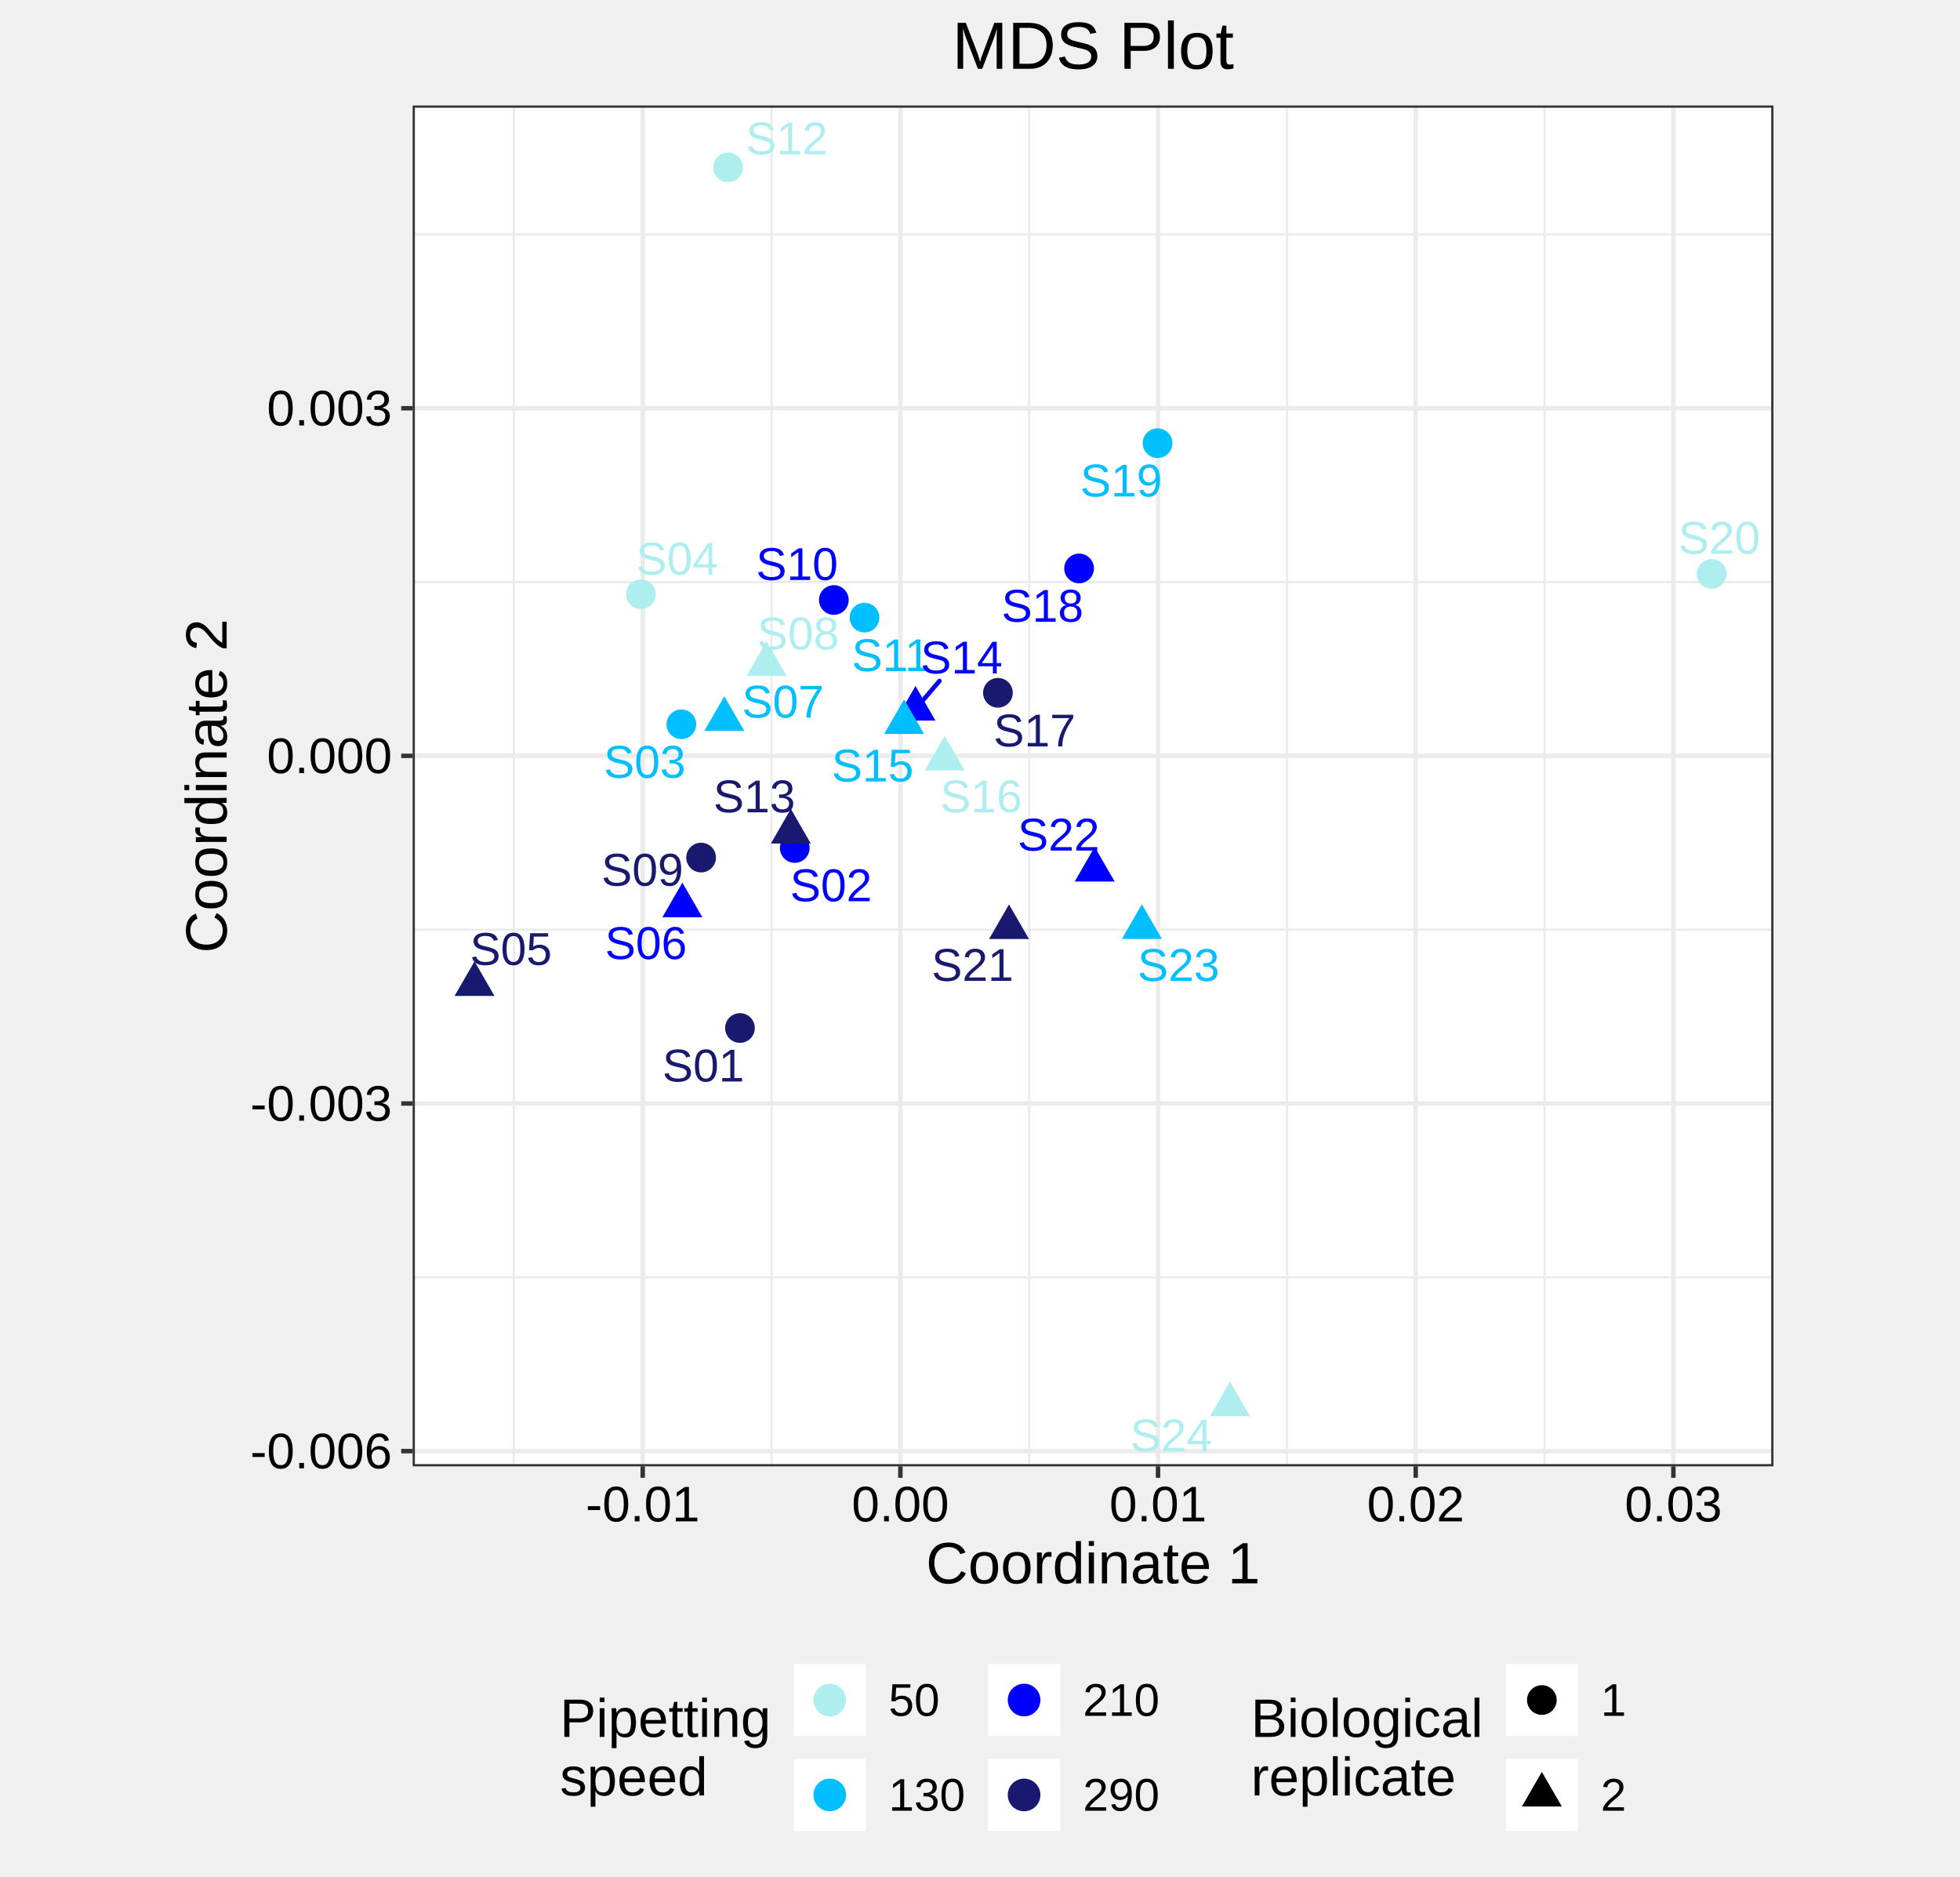
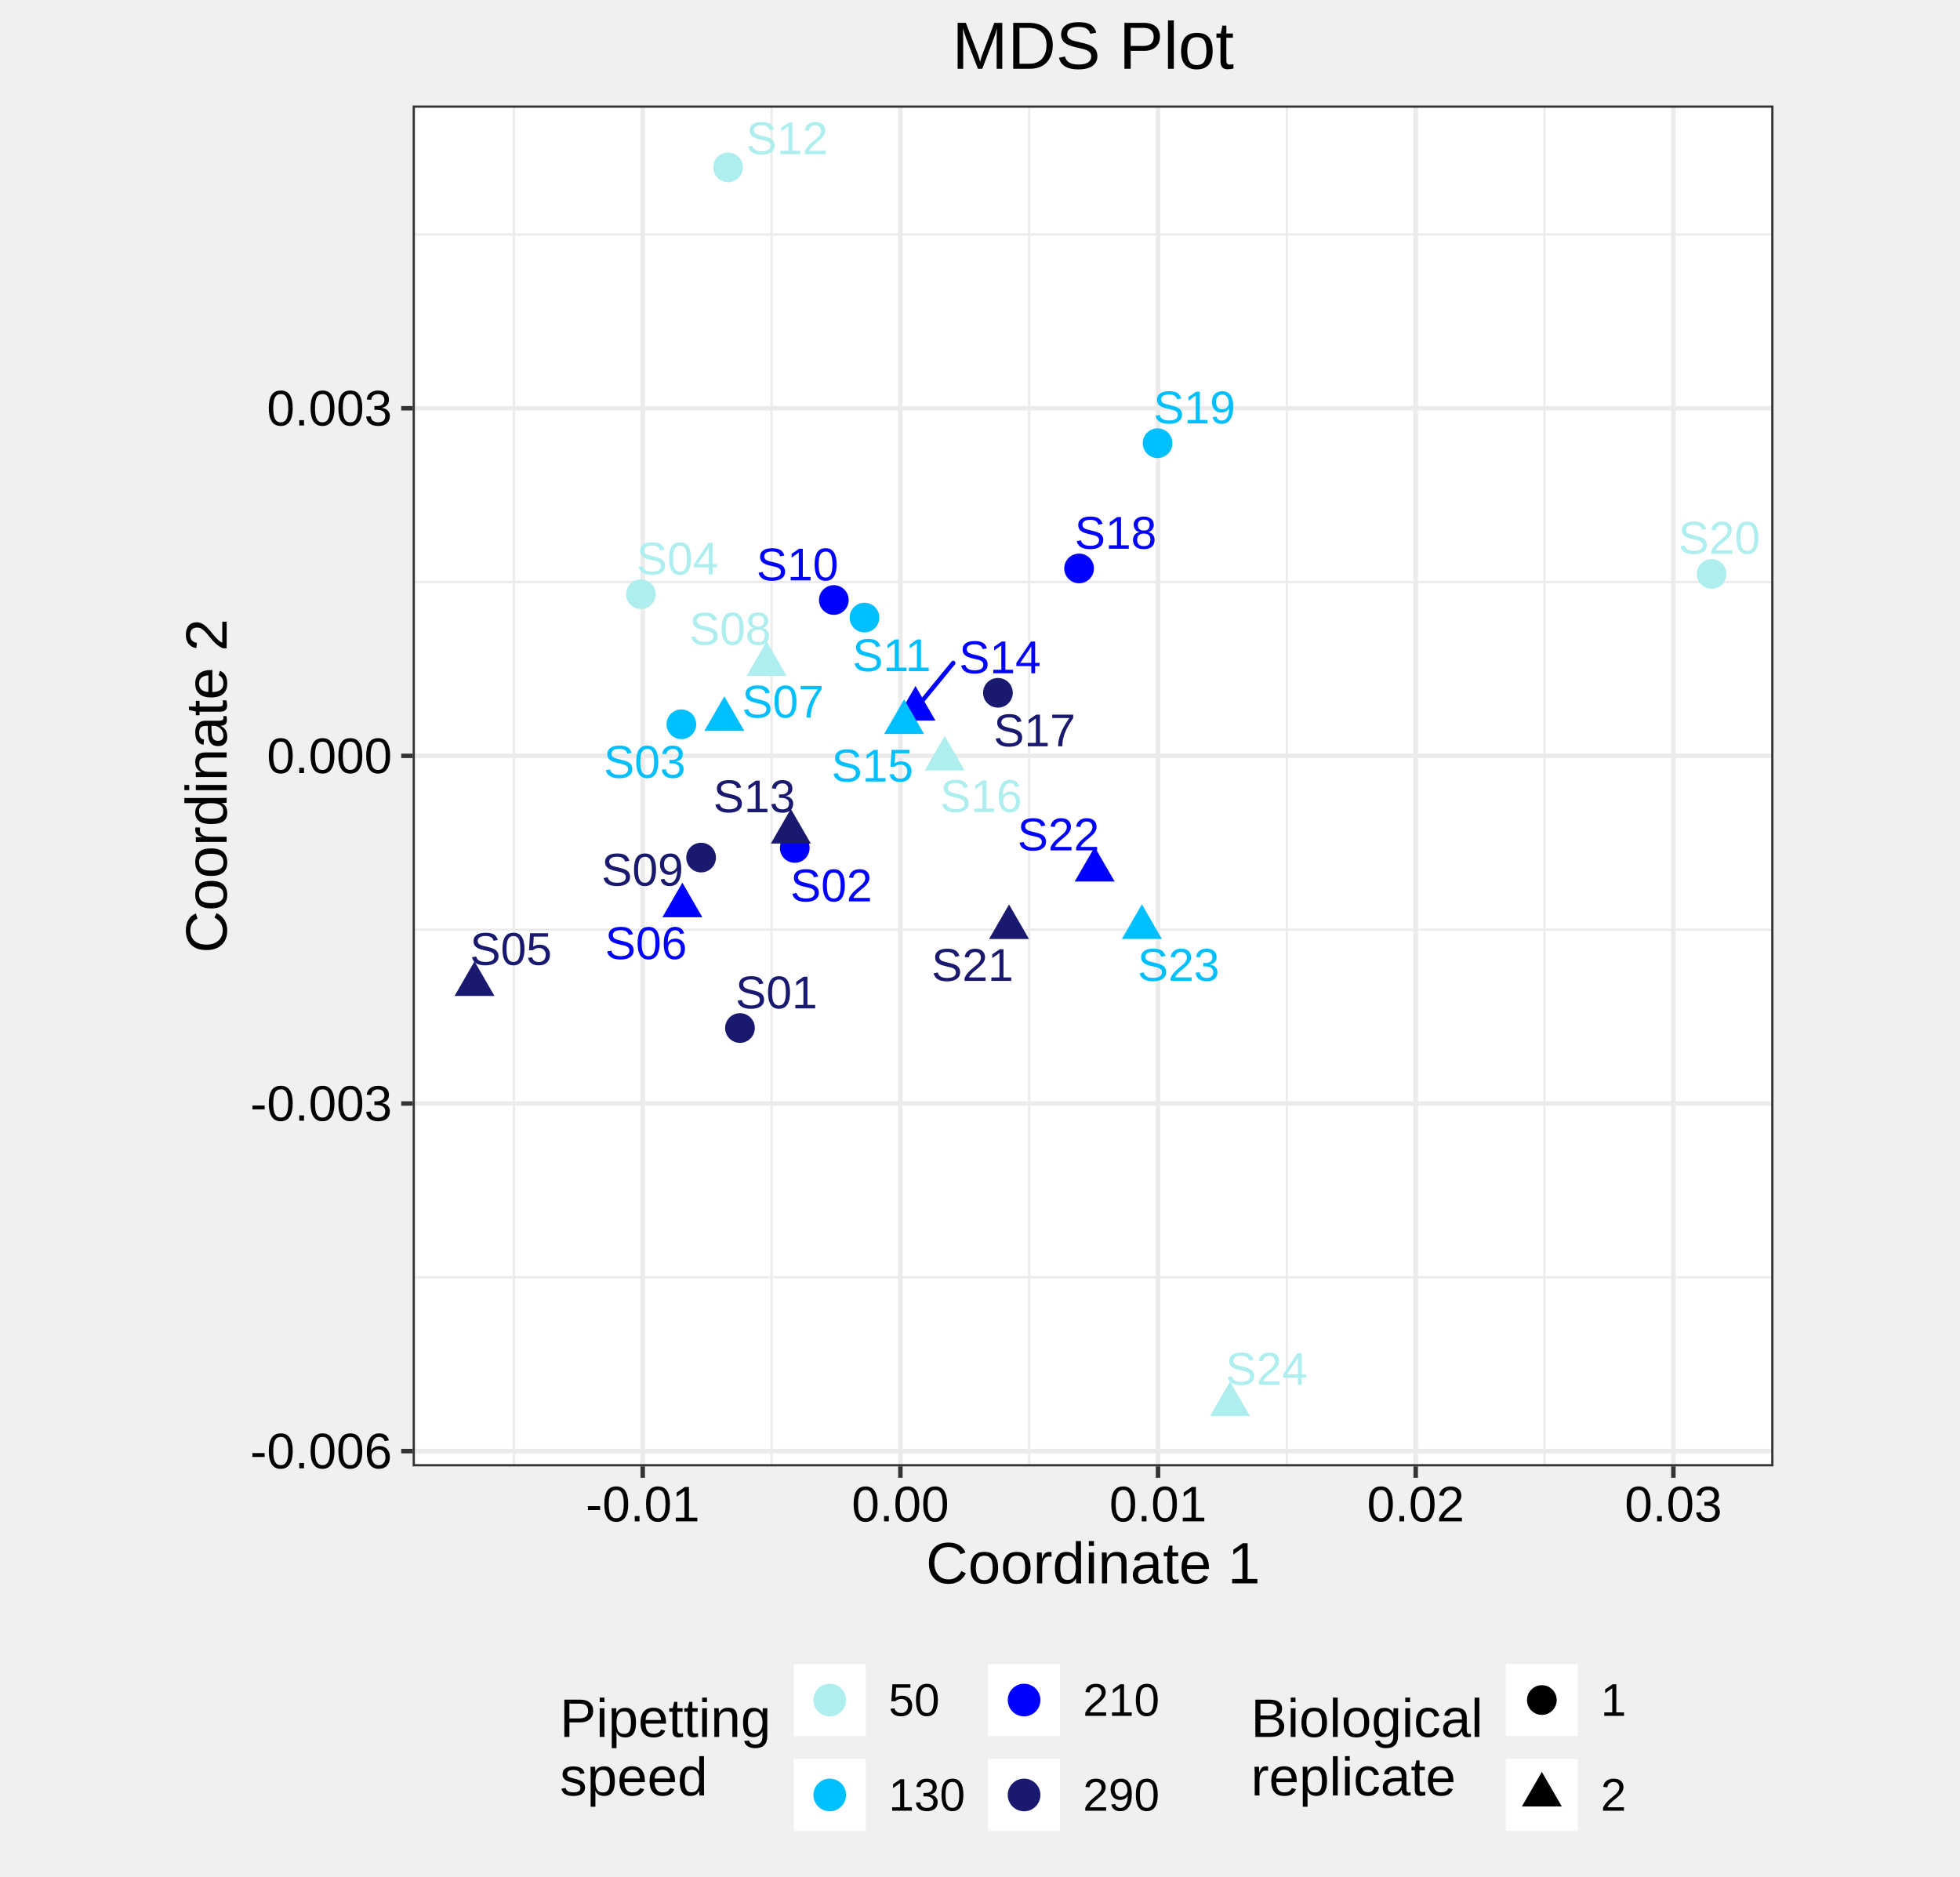
<svg xmlns="http://www.w3.org/2000/svg" class="svglite" width="470.00pt" height="450.00pt" viewBox="0 0 470.00 450.00">
  <defs>
    <style type="text/css">
    .svglite line, .svglite polyline, .svglite polygon, .svglite path, .svglite rect, .svglite circle {
      fill: none;
      stroke: #000000;
      stroke-linecap: round;
      stroke-linejoin: round;
      stroke-miterlimit: 10.00;
    }
    .svglite text {
      white-space: pre;
    }
  </style>
  </defs>
  <rect width="100%" height="100%" style="stroke: none; fill: none;" />
  <defs>
    <clipPath id="cpMC4wMHw0NzAuMDB8MC4wMHw0NTAuMDA=">
      <rect x="0.00" y="0.00" width="470.00" height="450.00" />
    </clipPath>
  </defs>
  <g clip-path="url(#cpMC4wMHw0NzAuMDB8MC4wMHw0NTAuMDA=)">
</g>
  <defs>
    <clipPath id="cpMzkuMjV8NDMwLjc1fDAuMDB8NDUwLjAw">
      <rect x="39.25" y="0.00" width="391.51" height="450.00" />
    </clipPath>
  </defs>
  <g clip-path="url(#cpMzkuMjV8NDMwLjc1fDAuMDB8NDUwLjAw)">
    <rect x="39.25" y="0.00" width="391.51" height="450.00" style="stroke-width: 1.07; stroke: none;" />
  </g>
  <g clip-path="url(#cpMC4wMHw0NzAuMDB8MC4wMHw0NTAuMDA=)">
</g>
  <defs>
    <clipPath id="cpOTguOTV8NDI1LjI3fDI1LjI5fDM1MS42MQ==">
      <rect x="98.95" y="25.29" width="326.32" height="326.32" />
    </clipPath>
  </defs>
  <g clip-path="url(#cpOTguOTV8NDI1LjI3fDI1LjI5fDM1MS42MQ==)">
    <rect x="98.95" y="25.29" width="326.32" height="326.32" style="stroke-width: 1.07; stroke: none; fill: #FFFFFF;" />
    <polyline points="98.95,306.27 425.27,306.27 " style="stroke-width: 0.53; stroke: #EBEBEB; stroke-linecap: butt;" />
    <polyline points="98.95,222.92 425.27,222.92 " style="stroke-width: 0.53; stroke: #EBEBEB; stroke-linecap: butt;" />
    <polyline points="98.95,139.57 425.27,139.57 " style="stroke-width: 0.53; stroke: #EBEBEB; stroke-linecap: butt;" />
    <polyline points="98.95,56.22 425.27,56.22 " style="stroke-width: 0.53; stroke: #EBEBEB; stroke-linecap: butt;" />
    <polyline points="123.23,351.61 123.23,25.29 " style="stroke-width: 0.53; stroke: #EBEBEB; stroke-linecap: butt;" />
    <polyline points="185.02,351.61 185.02,25.29 " style="stroke-width: 0.53; stroke: #EBEBEB; stroke-linecap: butt;" />
    <polyline points="246.80,351.61 246.80,25.29 " style="stroke-width: 0.53; stroke: #EBEBEB; stroke-linecap: butt;" />
    <polyline points="308.59,351.61 308.59,25.29 " style="stroke-width: 0.53; stroke: #EBEBEB; stroke-linecap: butt;" />
    <polyline points="370.37,351.61 370.37,25.29 " style="stroke-width: 0.53; stroke: #EBEBEB; stroke-linecap: butt;" />
    <polyline points="98.95,347.95 425.27,347.95 " style="stroke-width: 1.07; stroke: #EBEBEB; stroke-linecap: butt;" />
    <polyline points="98.95,264.60 425.27,264.60 " style="stroke-width: 1.07; stroke: #EBEBEB; stroke-linecap: butt;" />
    <polyline points="98.95,181.24 425.27,181.24 " style="stroke-width: 1.07; stroke: #EBEBEB; stroke-linecap: butt;" />
    <polyline points="98.95,97.89 425.27,97.89 " style="stroke-width: 1.07; stroke: #EBEBEB; stroke-linecap: butt;" />
    <polyline points="154.12,351.61 154.12,25.29 " style="stroke-width: 1.07; stroke: #EBEBEB; stroke-linecap: butt;" />
    <polyline points="215.91,351.61 215.91,25.29 " style="stroke-width: 1.07; stroke: #EBEBEB; stroke-linecap: butt;" />
    <polyline points="277.69,351.61 277.69,25.29 " style="stroke-width: 1.07; stroke: #EBEBEB; stroke-linecap: butt;" />
    <polyline points="339.48,351.61 339.48,25.29 " style="stroke-width: 1.07; stroke: #EBEBEB; stroke-linecap: butt;" />
    <polyline points="401.27,351.61 401.27,25.29 " style="stroke-width: 1.07; stroke: #EBEBEB; stroke-linecap: butt;" />
    <circle cx="177.44" cy="246.50" r="1.95" style="stroke-width: 0.71; stroke: none; fill: #191970;" />
    <circle cx="190.58" cy="203.33" r="1.95" style="stroke-width: 0.71; stroke: none; fill: #0000FF;" />
    <circle cx="163.39" cy="173.67" r="1.95" style="stroke-width: 0.71; stroke: none; fill: #00BFFF;" />
    <circle cx="153.68" cy="142.48" r="1.95" style="stroke-width: 0.71; stroke: none; fill: #AFEEEE;" />
    <polygon points="113.79,233.00 116.42,237.56 111.15,237.56 " style="stroke-width: 0.71; stroke: none; fill: #191970;" />
    <polygon points="163.63,214.13 166.26,218.69 160.99,218.69 " style="stroke-width: 0.71; stroke: none; fill: #0000FF;" />
    <polygon points="173.69,169.44 176.32,174.00 171.06,174.00 " style="stroke-width: 0.71; stroke: none; fill: #00BFFF;" />
    <polygon points="183.84,156.26 186.47,160.82 181.21,160.82 " style="stroke-width: 0.71; stroke: none; fill: #AFEEEE;" />
    <circle cx="168.12" cy="205.63" r="1.95" style="stroke-width: 0.71; stroke: none; fill: #191970;" />
    <circle cx="199.95" cy="143.87" r="1.95" style="stroke-width: 0.71; stroke: none; fill: #0000FF;" />
    <circle cx="207.30" cy="148.09" r="1.95" style="stroke-width: 0.71; stroke: none; fill: #00BFFF;" />
    <circle cx="174.59" cy="40.13" r="1.95" style="stroke-width: 0.71; stroke: none; fill: #AFEEEE;" />
    <polygon points="189.64,196.45 192.27,201.01 187.01,201.01 " style="stroke-width: 0.71; stroke: none; fill: #191970;" />
    <polygon points="219.53,166.98 222.16,171.54 216.89,171.54 " style="stroke-width: 0.71; stroke: none; fill: #0000FF;" />
    <polygon points="216.80,170.19 219.43,174.75 214.17,174.75 " style="stroke-width: 0.71; stroke: none; fill: #00BFFF;" />
    <polygon points="226.53,178.93 229.17,183.49 223.90,183.49 " style="stroke-width: 0.71; stroke: none; fill: #AFEEEE;" />
    <circle cx="239.30" cy="166.12" r="1.95" style="stroke-width: 0.71; stroke: none; fill: #191970;" />
    <circle cx="258.76" cy="136.30" r="1.95" style="stroke-width: 0.71; stroke: none; fill: #0000FF;" />
    <circle cx="277.58" cy="106.27" r="1.95" style="stroke-width: 0.71; stroke: none; fill: #00BFFF;" />
    <circle cx="410.44" cy="137.62" r="1.95" style="stroke-width: 0.71; stroke: none; fill: #AFEEEE;" />
    <polygon points="241.96,219.36 244.59,223.92 239.33,223.92 " style="stroke-width: 0.71; stroke: none; fill: #191970;" />
    <polygon points="262.50,205.57 265.13,210.13 259.87,210.13 " style="stroke-width: 0.71; stroke: none; fill: #0000FF;" />
    <polygon points="273.82,219.32 276.45,223.88 271.19,223.88 " style="stroke-width: 0.71; stroke: none; fill: #00BFFF;" />
    <polygon points="294.95,333.74 297.58,338.30 292.31,338.30 " style="stroke-width: 0.71; stroke: none; fill: #AFEEEE;" />
    <circle cx="177.44" cy="246.50" r="3.56" style="stroke-width: 0.71; stroke: none; fill: #191970;" />
    <circle cx="190.58" cy="203.33" r="3.56" style="stroke-width: 0.71; stroke: none; fill: #0000FF;" />
    <circle cx="163.39" cy="173.67" r="3.56" style="stroke-width: 0.71; stroke: none; fill: #00BFFF;" />
    <circle cx="153.68" cy="142.48" r="3.56" style="stroke-width: 0.71; stroke: none; fill: #AFEEEE;" />
    <polygon points="113.79,230.51 118.57,238.81 109.00,238.81 " style="stroke-width: 0.71; stroke: none; fill: #191970;" />
    <polygon points="163.63,211.64 168.41,219.93 158.84,219.93 " style="stroke-width: 0.71; stroke: none; fill: #0000FF;" />
    <polygon points="173.69,166.96 178.48,175.25 168.90,175.25 " style="stroke-width: 0.71; stroke: none; fill: #00BFFF;" />
    <polygon points="183.84,153.77 188.63,162.06 179.05,162.06 " style="stroke-width: 0.71; stroke: none; fill: #AFEEEE;" />
    <circle cx="168.12" cy="205.63" r="3.56" style="stroke-width: 0.71; stroke: none; fill: #191970;" />
    <circle cx="199.95" cy="143.87" r="3.56" style="stroke-width: 0.71; stroke: none; fill: #0000FF;" />
    <circle cx="207.30" cy="148.09" r="3.56" style="stroke-width: 0.71; stroke: none; fill: #00BFFF;" />
    <circle cx="174.59" cy="40.13" r="3.56" style="stroke-width: 0.71; stroke: none; fill: #AFEEEE;" />
    <polygon points="189.64,193.96 194.43,202.26 184.85,202.26 " style="stroke-width: 0.71; stroke: none; fill: #191970;" />
    <polygon points="219.53,164.49 224.31,172.78 214.74,172.78 " style="stroke-width: 0.71; stroke: none; fill: #0000FF;" />
    <polygon points="216.80,167.70 221.59,175.99 212.01,175.99 " style="stroke-width: 0.71; stroke: none; fill: #00BFFF;" />
    <polygon points="226.53,176.44 231.32,184.74 221.75,184.74 " style="stroke-width: 0.71; stroke: none; fill: #AFEEEE;" />
    <circle cx="239.30" cy="166.12" r="3.56" style="stroke-width: 0.71; stroke: none; fill: #191970;" />
    <circle cx="258.76" cy="136.30" r="3.56" style="stroke-width: 0.71; stroke: none; fill: #0000FF;" />
    <circle cx="277.58" cy="106.27" r="3.56" style="stroke-width: 0.71; stroke: none; fill: #00BFFF;" />
    <circle cx="410.44" cy="137.62" r="3.56" style="stroke-width: 0.71; stroke: none; fill: #AFEEEE;" />
    <polygon points="241.96,216.87 246.75,225.16 237.17,225.16 " style="stroke-width: 0.71; stroke: none; fill: #191970;" />
    <polygon points="262.50,203.08 267.29,211.37 257.71,211.37 " style="stroke-width: 0.71; stroke: none; fill: #0000FF;" />
    <polygon points="273.82,216.83 278.61,225.13 269.03,225.13 " style="stroke-width: 0.71; stroke: none; fill: #00BFFF;" />
    <polygon points="294.95,331.25 299.73,339.55 290.16,339.55 " style="stroke-width: 0.71; stroke: none; fill: #AFEEEE;" />
-     <line x1="225.28" y1="163.28" x2="220.25" y2="169.17" style="stroke-width: 1.07; stroke: #0000FF;" />
-     <text x="168.66" y="259.33" text-anchor="middle" style="font-size: 11.04px;fill: #191970; font-family: &quot;Liberation Sans&quot;;" textLength="18.81px" lengthAdjust="spacingAndGlyphs">S01</text>
-     <text x="199.27" y="216.10" text-anchor="middle" style="font-size: 11.04px;fill: #0000FF; font-family: &quot;Liberation Sans&quot;;" textLength="18.81px" lengthAdjust="spacingAndGlyphs">S02</text>
+     <line x1="228.58" y1="158.97" x2="220.23" y2="169.16" style="stroke-width: 1.07; stroke: #0000FF;" />
+     <text x="186.19" y="241.79" text-anchor="middle" style="font-size: 11.04px;fill: #191970; font-family: &quot;Liberation Sans&quot;;" textLength="18.81px" lengthAdjust="spacingAndGlyphs">S01</text>
+     <text x="199.33" y="216.14" text-anchor="middle" style="font-size: 11.04px;fill: #0000FF; font-family: &quot;Liberation Sans&quot;;" textLength="18.81px" lengthAdjust="spacingAndGlyphs">S02</text>
    <text x="154.59" y="186.50" text-anchor="middle" style="font-size: 11.04px;fill: #00BFFF; font-family: &quot;Liberation Sans&quot;;" textLength="18.81px" lengthAdjust="spacingAndGlyphs">S03</text>
-     <text x="162.38" y="137.78" text-anchor="middle" style="font-size: 11.04px;fill: #AFEEEE; font-family: &quot;Liberation Sans&quot;;" textLength="18.81px" lengthAdjust="spacingAndGlyphs">S04</text>
-     <text x="122.52" y="231.37" text-anchor="middle" style="font-size: 11.04px;fill: #191970; font-family: &quot;Liberation Sans&quot;;" textLength="18.81px" lengthAdjust="spacingAndGlyphs">S05</text>
-     <text x="154.90" y="229.96" text-anchor="middle" style="font-size: 11.04px;fill: #0000FF; font-family: &quot;Liberation Sans&quot;;" textLength="18.81px" lengthAdjust="spacingAndGlyphs">S06</text>
+     <text x="162.45" y="137.76" text-anchor="middle" style="font-size: 11.04px;fill: #AFEEEE; font-family: &quot;Liberation Sans&quot;;" textLength="18.81px" lengthAdjust="spacingAndGlyphs">S04</text>
+     <text x="122.51" y="231.37" text-anchor="middle" style="font-size: 11.04px;fill: #191970; font-family: &quot;Liberation Sans&quot;;" textLength="18.81px" lengthAdjust="spacingAndGlyphs">S05</text>
+     <text x="154.91" y="229.97" text-anchor="middle" style="font-size: 11.04px;fill: #0000FF; font-family: &quot;Liberation Sans&quot;;" textLength="18.81px" lengthAdjust="spacingAndGlyphs">S06</text>
    <text x="187.74" y="172.07" text-anchor="middle" style="font-size: 11.04px;fill: #00BFFF; font-family: &quot;Liberation Sans&quot;;" textLength="18.81px" lengthAdjust="spacingAndGlyphs">S07</text>
-     <text x="191.38" y="155.73" text-anchor="middle" style="font-size: 11.04px;fill: #AFEEEE; font-family: &quot;Liberation Sans&quot;;" textLength="18.81px" lengthAdjust="spacingAndGlyphs">S08</text>
-     <text x="154.04" y="212.38" text-anchor="middle" style="font-size: 11.04px;fill: #191970; font-family: &quot;Liberation Sans&quot;;" textLength="18.81px" lengthAdjust="spacingAndGlyphs">S09</text>
-     <text x="191.12" y="139.07" text-anchor="middle" style="font-size: 11.04px;fill: #0000FF; font-family: &quot;Liberation Sans&quot;;" textLength="18.81px" lengthAdjust="spacingAndGlyphs">S10</text>
-     <text x="213.67" y="160.92" text-anchor="middle" style="font-size: 11.04px;fill: #00BFFF; font-family: &quot;Liberation Sans&quot;;" textLength="18.81px" lengthAdjust="spacingAndGlyphs">S11</text>
-     <text x="188.68" y="37.01" text-anchor="middle" style="font-size: 11.04px;fill: #AFEEEE; font-family: &quot;Liberation Sans&quot;;" textLength="18.81px" lengthAdjust="spacingAndGlyphs">S12</text>
-     <text x="180.88" y="194.78" text-anchor="middle" style="font-size: 11.04px;fill: #191970; font-family: &quot;Liberation Sans&quot;;" textLength="18.81px" lengthAdjust="spacingAndGlyphs">S13</text>
-     <text x="230.58" y="161.48" text-anchor="middle" style="font-size: 11.04px;fill: #0000FF; font-family: &quot;Liberation Sans&quot;;" textLength="18.81px" lengthAdjust="spacingAndGlyphs">S14</text>
-     <text x="209.26" y="187.38" text-anchor="middle" style="font-size: 11.04px;fill: #00BFFF; font-family: &quot;Liberation Sans&quot;;" textLength="18.81px" lengthAdjust="spacingAndGlyphs">S15</text>
-     <text x="235.27" y="194.77" text-anchor="middle" style="font-size: 11.04px;fill: #AFEEEE; font-family: &quot;Liberation Sans&quot;;" textLength="18.81px" lengthAdjust="spacingAndGlyphs">S16</text>
-     <text x="248.07" y="178.98" text-anchor="middle" style="font-size: 11.04px;fill: #191970; font-family: &quot;Liberation Sans&quot;;" textLength="18.81px" lengthAdjust="spacingAndGlyphs">S17</text>
-     <text x="249.99" y="149.08" text-anchor="middle" style="font-size: 11.04px;fill: #0000FF; font-family: &quot;Liberation Sans&quot;;" textLength="18.81px" lengthAdjust="spacingAndGlyphs">S18</text>
-     <text x="268.87" y="119.05" text-anchor="middle" style="font-size: 11.04px;fill: #00BFFF; font-family: &quot;Liberation Sans&quot;;" textLength="18.81px" lengthAdjust="spacingAndGlyphs">S19</text>
+     <text x="175.06" y="154.59" text-anchor="middle" style="font-size: 11.04px;fill: #AFEEEE; font-family: &quot;Liberation Sans&quot;;" textLength="18.81px" lengthAdjust="spacingAndGlyphs">S08</text>
+     <text x="154.05" y="212.37" text-anchor="middle" style="font-size: 11.04px;fill: #191970; font-family: &quot;Liberation Sans&quot;;" textLength="18.81px" lengthAdjust="spacingAndGlyphs">S09</text>
+     <text x="191.22" y="139.17" text-anchor="middle" style="font-size: 11.04px;fill: #0000FF; font-family: &quot;Liberation Sans&quot;;" textLength="18.81px" lengthAdjust="spacingAndGlyphs">S10</text>
+     <text x="213.82" y="160.92" text-anchor="middle" style="font-size: 11.04px;fill: #00BFFF; font-family: &quot;Liberation Sans&quot;;" textLength="18.81px" lengthAdjust="spacingAndGlyphs">S11</text>
+     <text x="188.73" y="36.98" text-anchor="middle" style="font-size: 11.04px;fill: #AFEEEE; font-family: &quot;Liberation Sans&quot;;" textLength="18.81px" lengthAdjust="spacingAndGlyphs">S12</text>
+     <text x="180.87" y="194.77" text-anchor="middle" style="font-size: 11.04px;fill: #191970; font-family: &quot;Liberation Sans&quot;;" textLength="18.81px" lengthAdjust="spacingAndGlyphs">S13</text>
+     <text x="239.79" y="161.43" text-anchor="middle" style="font-size: 11.04px;fill: #0000FF; font-family: &quot;Liberation Sans&quot;;" textLength="18.81px" lengthAdjust="spacingAndGlyphs">S14</text>
+     <text x="209.20" y="187.40" text-anchor="middle" style="font-size: 11.04px;fill: #00BFFF; font-family: &quot;Liberation Sans&quot;;" textLength="18.81px" lengthAdjust="spacingAndGlyphs">S15</text>
+     <text x="235.26" y="194.70" text-anchor="middle" style="font-size: 11.04px;fill: #AFEEEE; font-family: &quot;Liberation Sans&quot;;" textLength="18.81px" lengthAdjust="spacingAndGlyphs">S16</text>
+     <text x="248.08" y="178.95" text-anchor="middle" style="font-size: 11.04px;fill: #191970; font-family: &quot;Liberation Sans&quot;;" textLength="18.81px" lengthAdjust="spacingAndGlyphs">S17</text>
+     <text x="267.52" y="131.58" text-anchor="middle" style="font-size: 11.04px;fill: #0000FF; font-family: &quot;Liberation Sans&quot;;" textLength="18.81px" lengthAdjust="spacingAndGlyphs">S18</text>
+     <text x="286.41" y="101.52" text-anchor="middle" style="font-size: 11.04px;fill: #00BFFF; font-family: &quot;Liberation Sans&quot;;" textLength="18.81px" lengthAdjust="spacingAndGlyphs">S19</text>
    <text x="412.27" y="132.78" text-anchor="middle" style="font-size: 11.04px;fill: #AFEEEE; font-family: &quot;Liberation Sans&quot;;" textLength="18.81px" lengthAdjust="spacingAndGlyphs">S20</text>
    <text x="233.20" y="235.20" text-anchor="middle" style="font-size: 11.04px;fill: #191970; font-family: &quot;Liberation Sans&quot;;" textLength="18.81px" lengthAdjust="spacingAndGlyphs">S21</text>
-     <text x="253.85" y="203.95" text-anchor="middle" style="font-size: 11.04px;fill: #0000FF; font-family: &quot;Liberation Sans&quot;;" textLength="18.81px" lengthAdjust="spacingAndGlyphs">S22</text>
-     <text x="282.61" y="235.22" text-anchor="middle" style="font-size: 11.04px;fill: #00BFFF; font-family: &quot;Liberation Sans&quot;;" textLength="18.81px" lengthAdjust="spacingAndGlyphs">S23</text>
-     <text x="280.84" y="348.01" text-anchor="middle" style="font-size: 11.04px;fill: #AFEEEE; font-family: &quot;Liberation Sans&quot;;" textLength="18.81px" lengthAdjust="spacingAndGlyphs">S24</text>
+     <text x="253.80" y="203.91" text-anchor="middle" style="font-size: 11.04px;fill: #0000FF; font-family: &quot;Liberation Sans&quot;;" textLength="18.81px" lengthAdjust="spacingAndGlyphs">S22</text>
+     <text x="282.60" y="235.19" text-anchor="middle" style="font-size: 11.04px;fill: #00BFFF; font-family: &quot;Liberation Sans&quot;;" textLength="18.81px" lengthAdjust="spacingAndGlyphs">S23</text>
+     <text x="303.72" y="332.04" text-anchor="middle" style="font-size: 11.04px;fill: #AFEEEE; font-family: &quot;Liberation Sans&quot;;" textLength="18.81px" lengthAdjust="spacingAndGlyphs">S24</text>
    <rect x="98.95" y="25.29" width="326.32" height="326.32" style="stroke-width: 1.07; stroke: #333333;" />
  </g>
  <g clip-path="url(#cpMC4wMHw0NzAuMDB8MC4wMHw0NTAuMDA=)">
    <text x="94.02" y="352.08" text-anchor="end" style="font-size: 12.00px; font-family: &quot;Liberation Sans&quot;;" textLength="34.03px" lengthAdjust="spacingAndGlyphs">-0.006</text>
    <text x="94.02" y="268.73" text-anchor="end" style="font-size: 12.00px; font-family: &quot;Liberation Sans&quot;;" textLength="34.03px" lengthAdjust="spacingAndGlyphs">-0.003</text>
    <text x="94.02" y="185.37" text-anchor="end" style="font-size: 12.00px; font-family: &quot;Liberation Sans&quot;;" textLength="30.03px" lengthAdjust="spacingAndGlyphs">0.000</text>
    <text x="94.02" y="102.02" text-anchor="end" style="font-size: 12.00px; font-family: &quot;Liberation Sans&quot;;" textLength="30.03px" lengthAdjust="spacingAndGlyphs">0.003</text>
    <polyline points="96.21,347.95 98.95,347.95 " style="stroke-width: 1.07; stroke: #333333; stroke-linecap: butt;" />
    <polyline points="96.21,264.60 98.95,264.60 " style="stroke-width: 1.07; stroke: #333333; stroke-linecap: butt;" />
    <polyline points="96.21,181.24 98.95,181.24 " style="stroke-width: 1.07; stroke: #333333; stroke-linecap: butt;" />
    <polyline points="96.21,97.89 98.95,97.89 " style="stroke-width: 1.07; stroke: #333333; stroke-linecap: butt;" />
    <polyline points="154.12,354.35 154.12,351.61 " style="stroke-width: 1.07; stroke: #333333; stroke-linecap: butt;" />
    <polyline points="215.91,354.35 215.91,351.61 " style="stroke-width: 1.07; stroke: #333333; stroke-linecap: butt;" />
    <polyline points="277.69,354.35 277.69,351.61 " style="stroke-width: 1.07; stroke: #333333; stroke-linecap: butt;" />
    <polyline points="339.48,354.35 339.48,351.61 " style="stroke-width: 1.07; stroke: #333333; stroke-linecap: butt;" />
    <polyline points="401.27,354.35 401.27,351.61 " style="stroke-width: 1.07; stroke: #333333; stroke-linecap: butt;" />
    <text x="154.12" y="364.80" text-anchor="middle" style="font-size: 12.00px; font-family: &quot;Liberation Sans&quot;;" textLength="27.35px" lengthAdjust="spacingAndGlyphs">-0.01</text>
    <text x="215.91" y="364.80" text-anchor="middle" style="font-size: 12.00px; font-family: &quot;Liberation Sans&quot;;" textLength="23.36px" lengthAdjust="spacingAndGlyphs">0.00</text>
    <text x="277.69" y="364.80" text-anchor="middle" style="font-size: 12.00px; font-family: &quot;Liberation Sans&quot;;" textLength="23.36px" lengthAdjust="spacingAndGlyphs">0.01</text>
    <text x="339.48" y="364.80" text-anchor="middle" style="font-size: 12.00px; font-family: &quot;Liberation Sans&quot;;" textLength="23.36px" lengthAdjust="spacingAndGlyphs">0.02</text>
    <text x="401.27" y="364.80" text-anchor="middle" style="font-size: 12.00px; font-family: &quot;Liberation Sans&quot;;" textLength="23.36px" lengthAdjust="spacingAndGlyphs">0.03</text>
    <text x="262.11" y="379.66" text-anchor="middle" style="font-size: 14.00px; font-family: &quot;Liberation Sans&quot;;" textLength="80.14px" lengthAdjust="spacingAndGlyphs">Coordinate 1</text>
    <text transform="translate(54.35,188.45) rotate(-90)" text-anchor="middle" style="font-size: 14.00px; font-family: &quot;Liberation Sans&quot;;" textLength="80.14px" lengthAdjust="spacingAndGlyphs">Coordinate 2</text>
    <rect x="128.78" y="393.52" width="154.75" height="51.00" style="stroke-width: 1.07; stroke: none;" />
    <text x="134.26" y="416.48" style="font-size: 13.00px; font-family: &quot;Liberation Sans&quot;;" textLength="50.59px" lengthAdjust="spacingAndGlyphs">Pipetting</text>
    <text x="134.26" y="430.52" style="font-size: 13.00px; font-family: &quot;Liberation Sans&quot;;" textLength="39.03px" lengthAdjust="spacingAndGlyphs"> speed</text>
    <rect x="190.33" y="399.00" width="17.28" height="17.28" style="stroke-width: 1.07; stroke: none; fill: #FFFFFF;" />
    <circle cx="198.97" cy="407.64" r="1.95" style="stroke-width: 0.71; stroke: #AFEEEE; fill: #AFEEEE;" />
    <circle cx="198.97" cy="407.64" r="3.56" style="stroke-width: 0.71; stroke: #AFEEEE; fill: #AFEEEE;" />
    <rect x="190.33" y="421.76" width="17.28" height="17.28" style="stroke-width: 1.07; stroke: none; fill: #FFFFFF;" />
    <circle cx="198.97" cy="430.40" r="1.95" style="stroke-width: 0.71; stroke: #00BFFF; fill: #00BFFF;" />
    <circle cx="198.97" cy="430.40" r="3.56" style="stroke-width: 0.71; stroke: #00BFFF; fill: #00BFFF;" />
    <rect x="236.93" y="399.00" width="17.28" height="17.28" style="stroke-width: 1.07; stroke: none; fill: #FFFFFF;" />
    <circle cx="245.57" cy="407.64" r="1.95" style="stroke-width: 0.71; stroke: #0000FF; fill: #0000FF;" />
    <circle cx="245.57" cy="407.64" r="3.56" style="stroke-width: 0.71; stroke: #0000FF; fill: #0000FF;" />
    <rect x="236.93" y="421.76" width="17.28" height="17.28" style="stroke-width: 1.07; stroke: none; fill: #FFFFFF;" />
    <circle cx="245.57" cy="430.40" r="1.95" style="stroke-width: 0.71; stroke: #191970; fill: #191970;" />
    <circle cx="245.57" cy="430.40" r="3.56" style="stroke-width: 0.71; stroke: #191970; fill: #191970;" />
    <text x="213.09" y="411.43" style="font-size: 11.00px; font-family: &quot;Liberation Sans&quot;;" textLength="12.24px" lengthAdjust="spacingAndGlyphs">50</text>
    <text x="213.09" y="434.18" style="font-size: 11.00px; font-family: &quot;Liberation Sans&quot;;" textLength="18.36px" lengthAdjust="spacingAndGlyphs">130</text>
    <text x="259.69" y="411.43" style="font-size: 11.00px; font-family: &quot;Liberation Sans&quot;;" textLength="18.36px" lengthAdjust="spacingAndGlyphs">210</text>
    <text x="259.69" y="434.18" style="font-size: 11.00px; font-family: &quot;Liberation Sans&quot;;" textLength="18.36px" lengthAdjust="spacingAndGlyphs">290</text>
    <rect x="294.49" y="393.52" width="100.96" height="51.00" style="stroke-width: 1.07; stroke: none;" />
    <text x="299.97" y="416.48" style="font-size: 13.00px; font-family: &quot;Liberation Sans&quot;;" textLength="55.64px" lengthAdjust="spacingAndGlyphs">Biological</text>
    <text x="299.97" y="430.52" style="font-size: 13.00px; font-family: &quot;Liberation Sans&quot;;" textLength="52.75px" lengthAdjust="spacingAndGlyphs"> replicate</text>
    <rect x="361.09" y="399.00" width="17.28" height="17.28" style="stroke-width: 1.07; stroke: none; fill: #FFFFFF;" />
    <circle cx="369.73" cy="407.64" r="1.95" style="stroke-width: 0.71; stroke: none; fill: #000000;" />
    <circle cx="369.73" cy="407.64" r="3.56" style="stroke-width: 0.71; stroke: none; fill: #000000;" />
    <rect x="361.09" y="421.76" width="17.28" height="17.28" style="stroke-width: 1.07; stroke: none; fill: #FFFFFF;" />
    <polygon points="369.73,427.36 372.36,431.92 367.10,431.92 " style="stroke-width: 0.71; stroke: none; fill: #000000;" />
    <polygon points="369.73,424.87 374.52,433.17 364.94,433.17 " style="stroke-width: 0.71; stroke: none; fill: #000000;" />
    <text x="383.85" y="411.43" style="font-size: 11.00px; font-family: &quot;Liberation Sans&quot;;" textLength="6.12px" lengthAdjust="spacingAndGlyphs">1</text>
    <text x="383.85" y="434.18" style="font-size: 11.00px; font-family: &quot;Liberation Sans&quot;;" textLength="6.12px" lengthAdjust="spacingAndGlyphs">2</text>
    <text x="262.11" y="16.49" text-anchor="middle" style="font-size: 16.00px; font-family: &quot;Liberation Sans&quot;;" textLength="67.56px" lengthAdjust="spacingAndGlyphs">MDS Plot</text>
  </g>
</svg>
